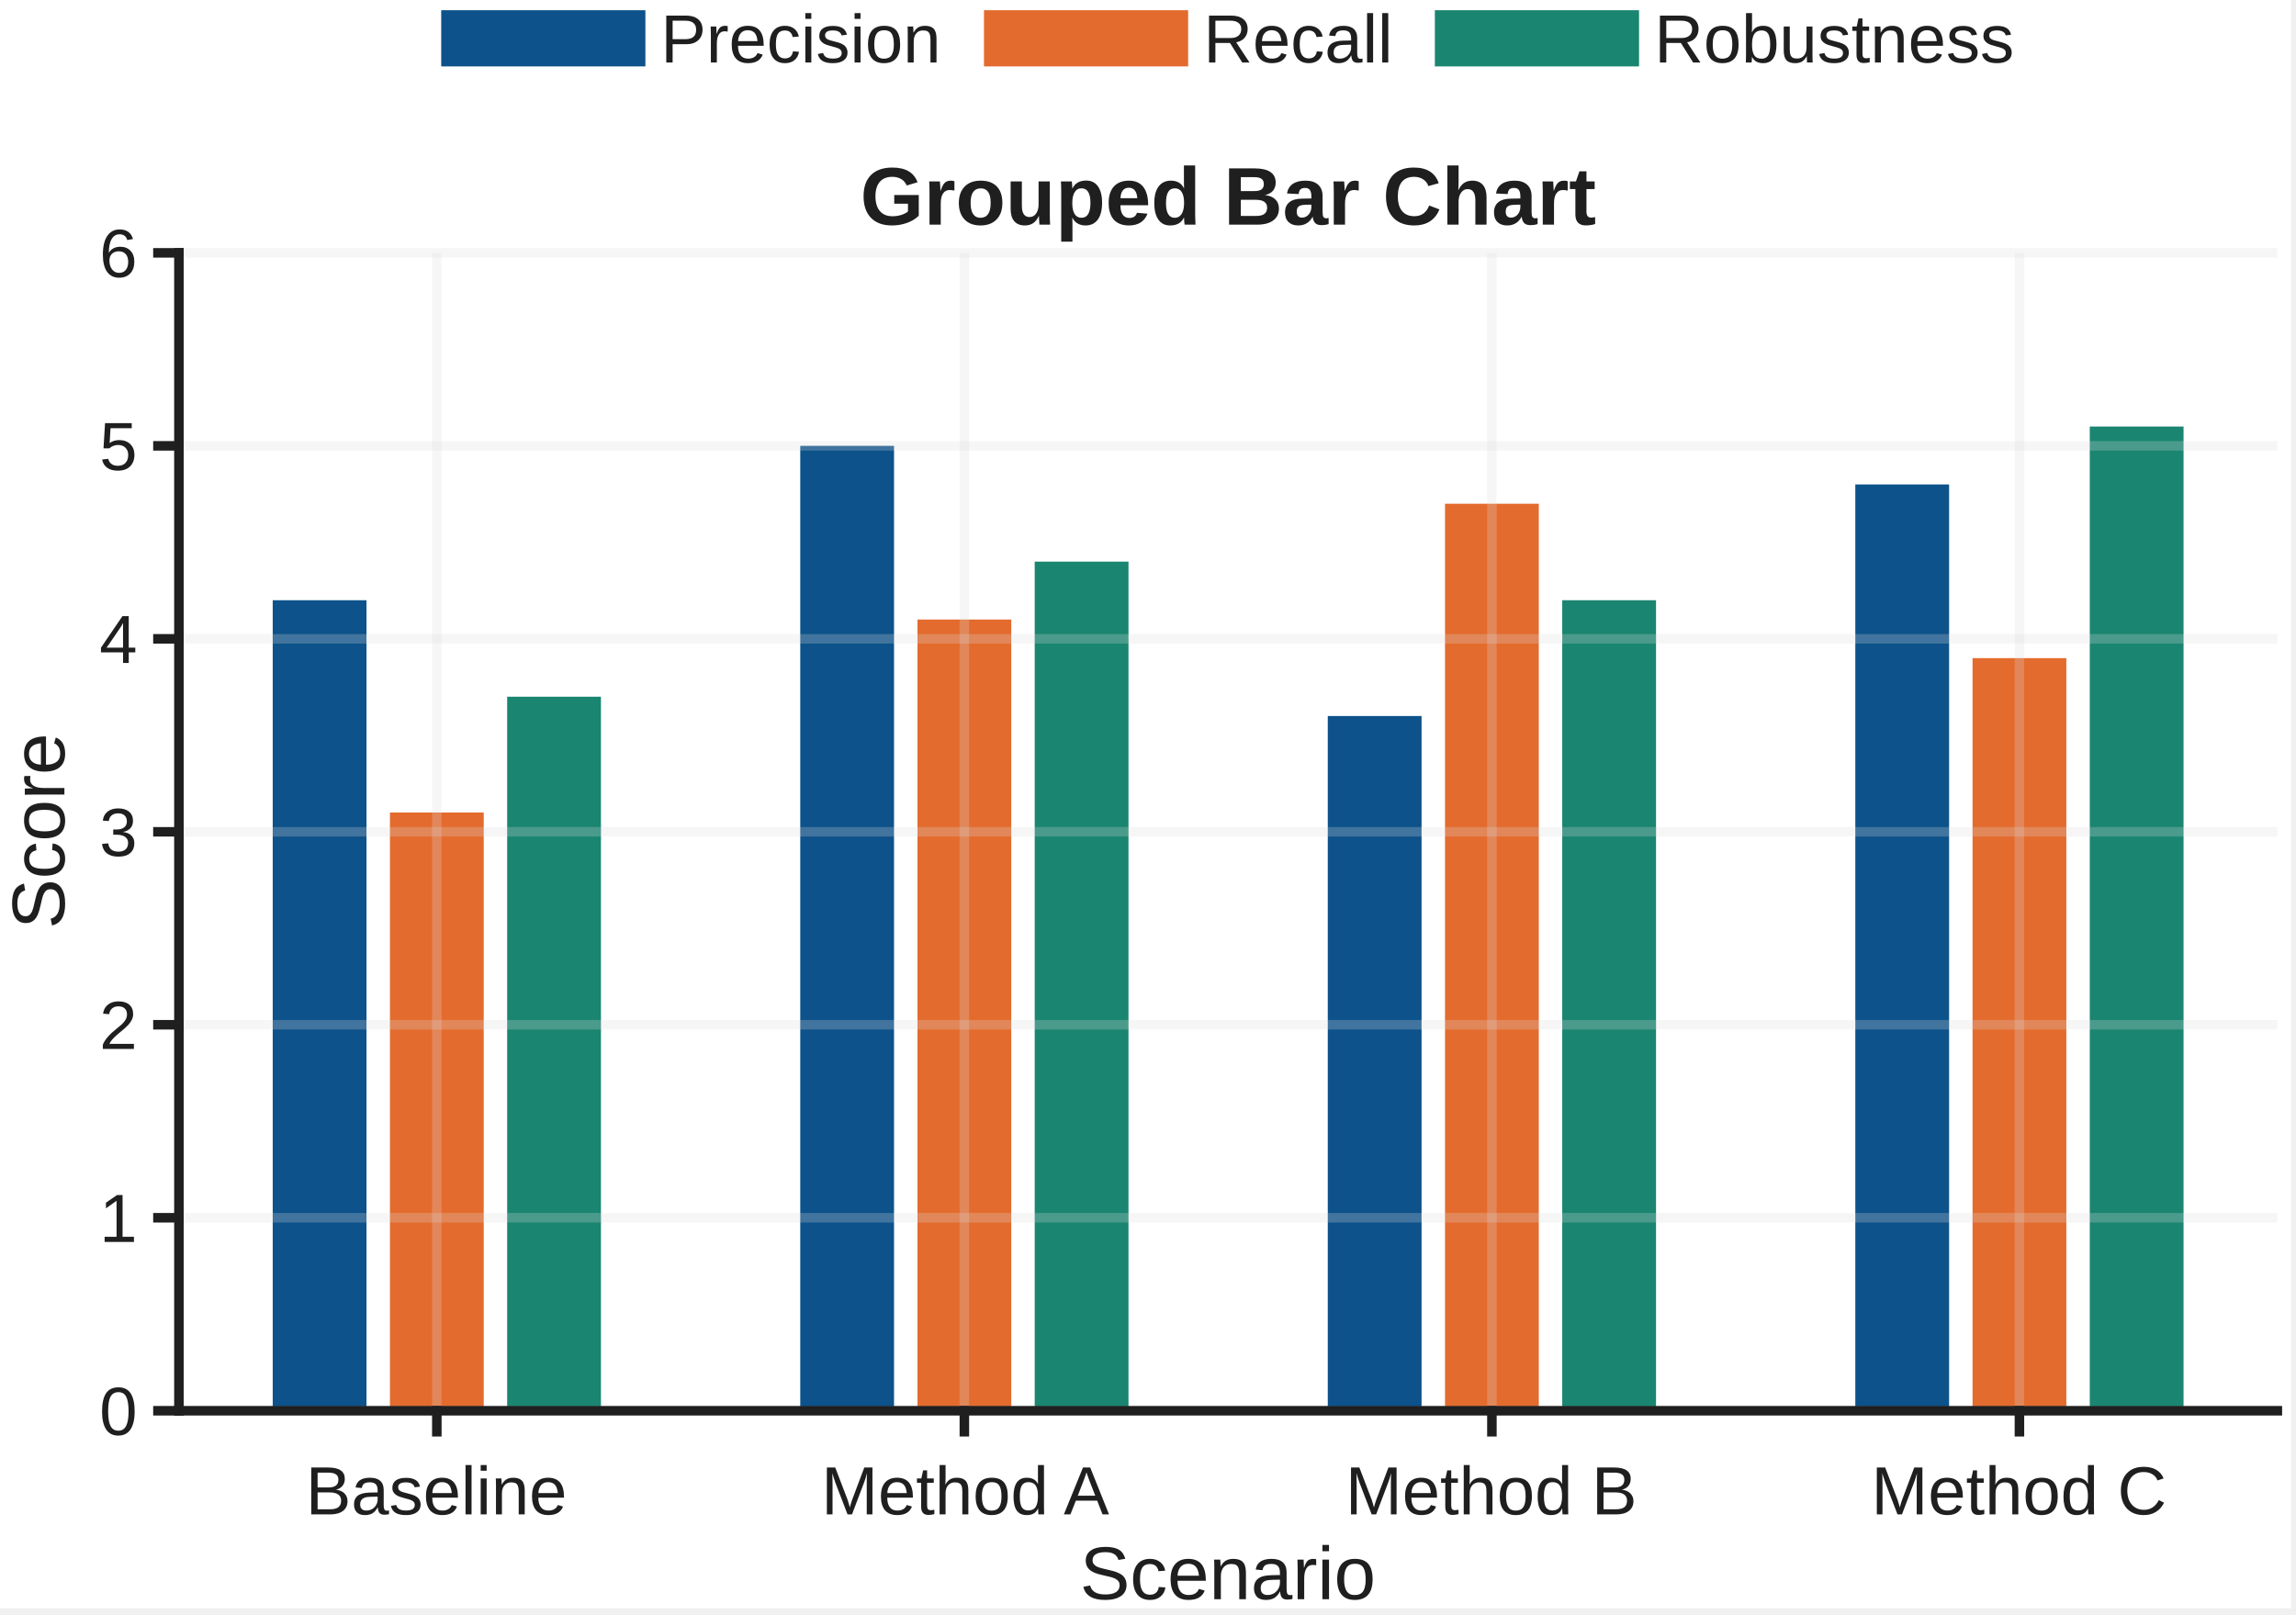
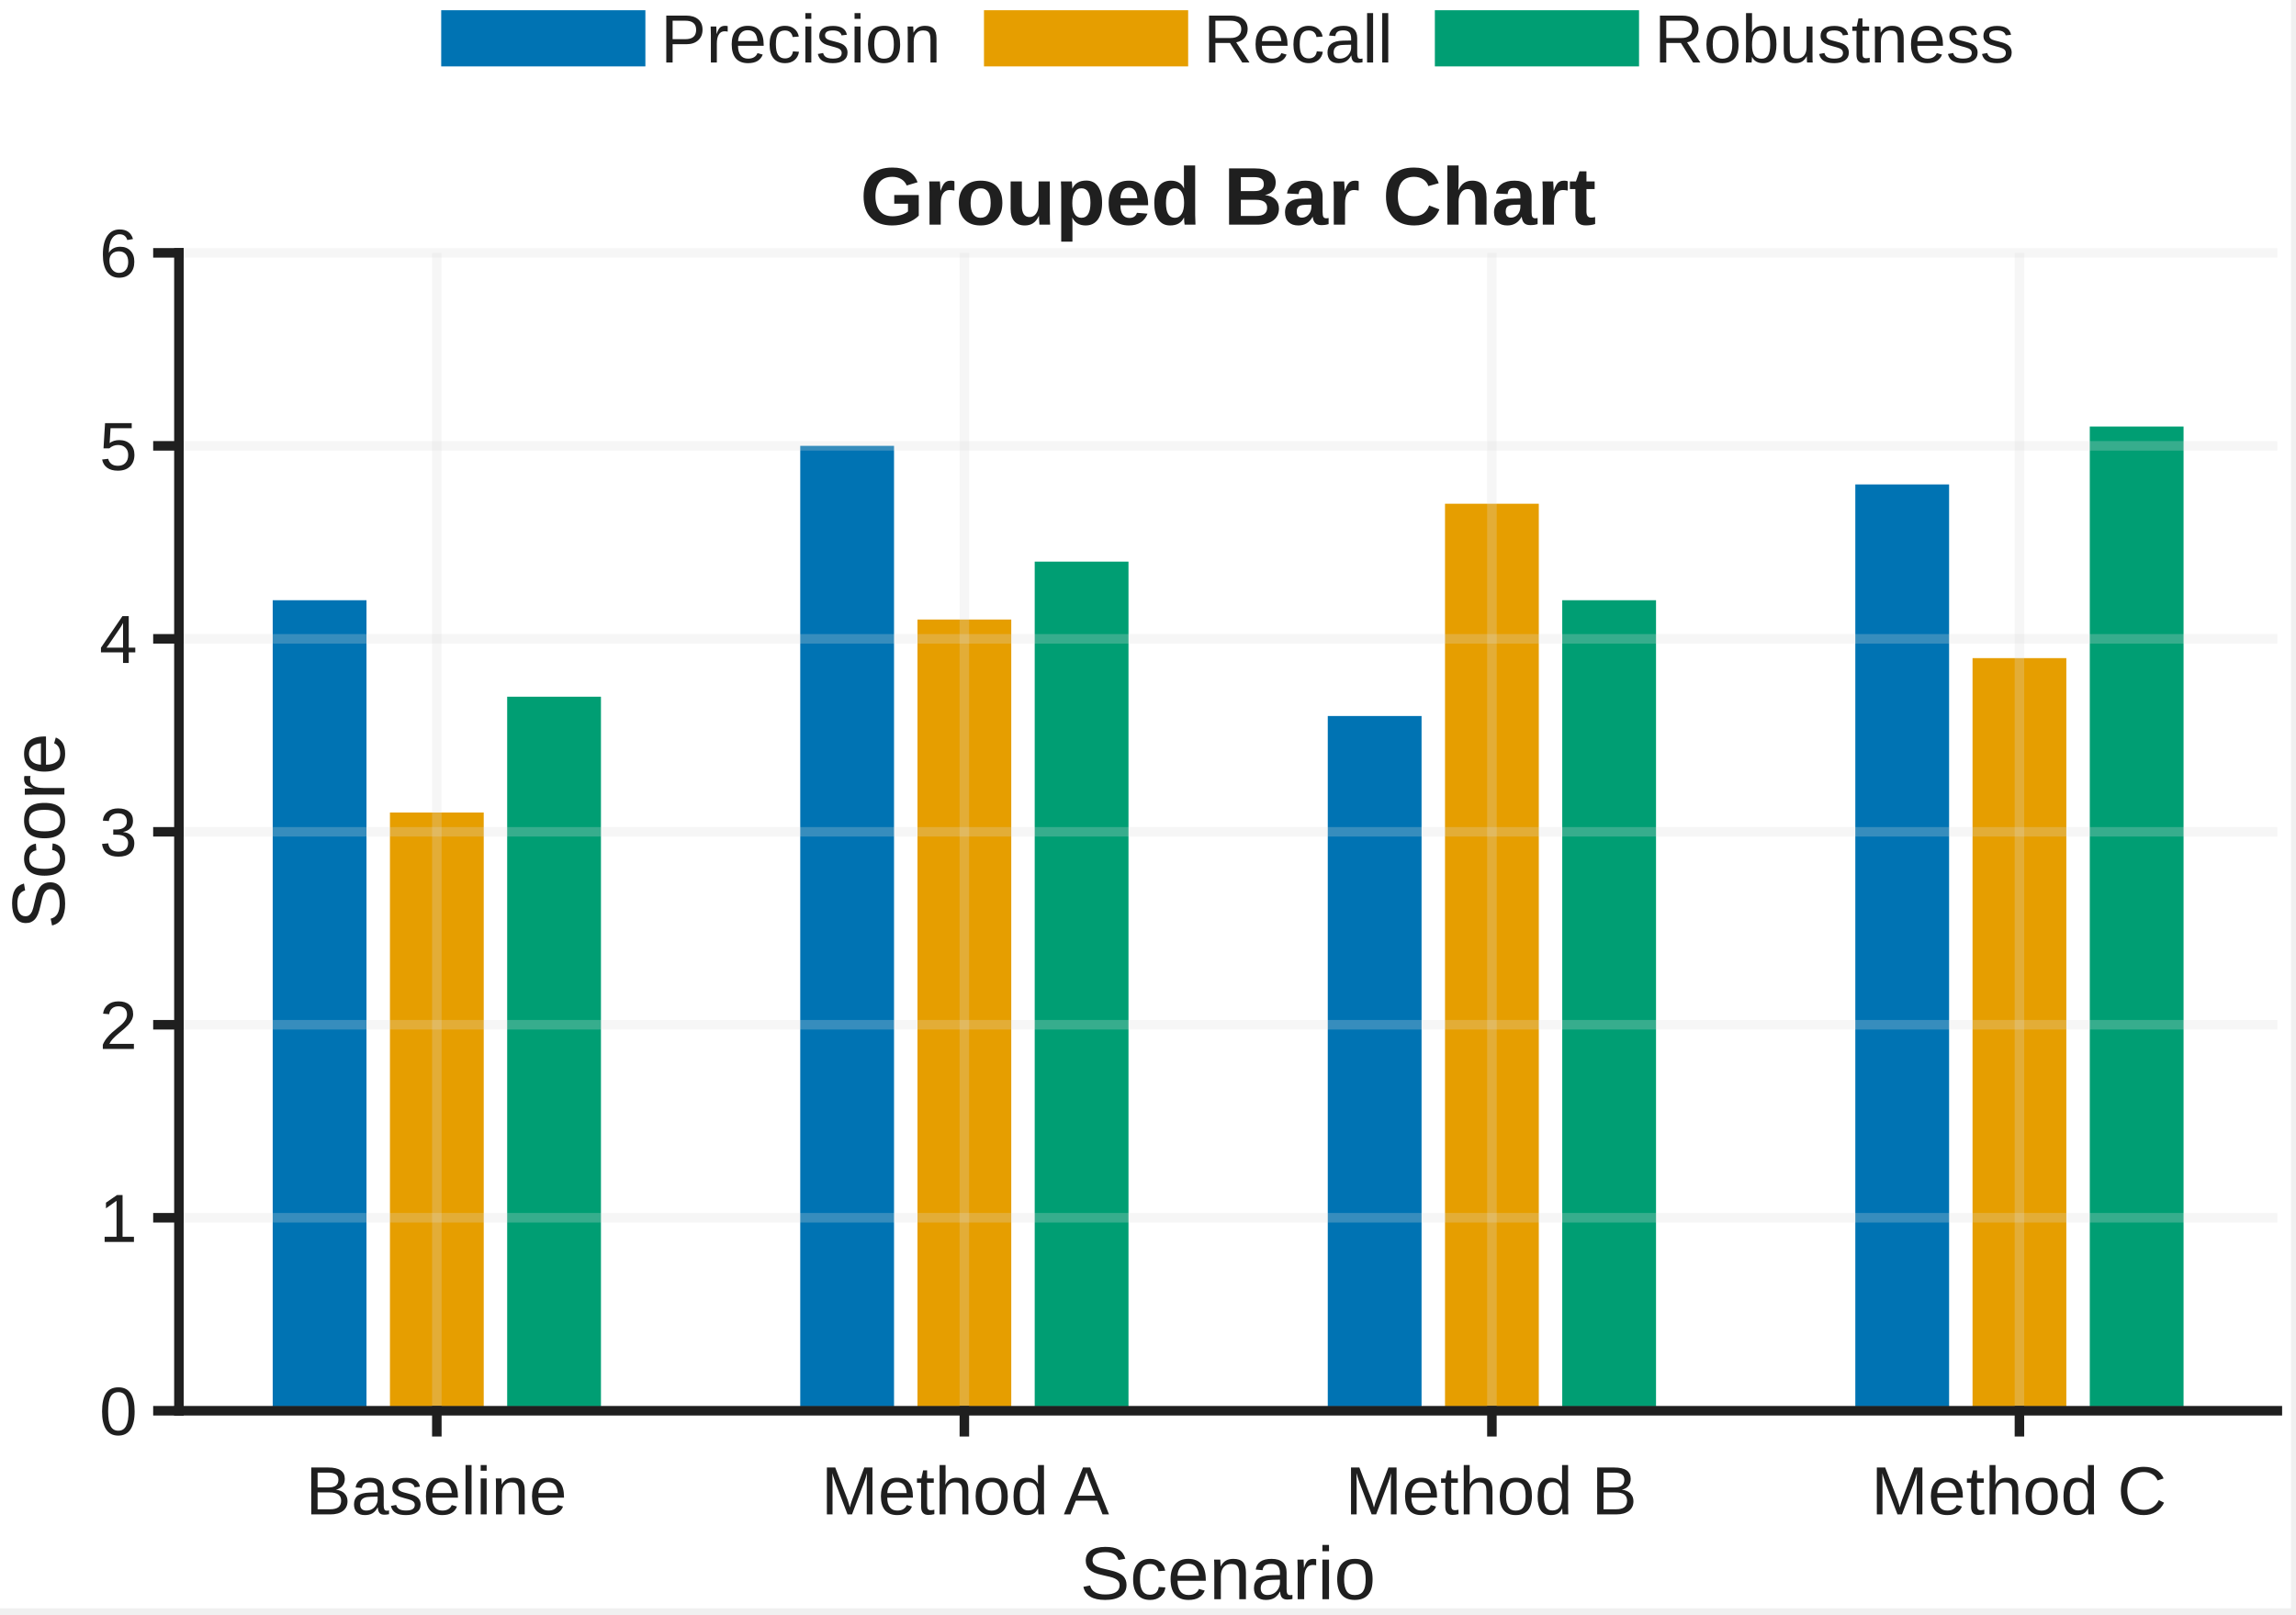
<svg xmlns="http://www.w3.org/2000/svg" width="118.886mm" height="83.608mm" viewBox="0 0 337 237" version="1.2" baseProfile="tiny">
  <defs>
</defs>
  <g fill="none" stroke="black" stroke-width="1" fill-rule="evenodd" stroke-linecap="square" stroke-linejoin="bevel">
    <g fill="#ffffff" fill-opacity="1" stroke="none" transform="matrix(0.5,0,0,0.5,-25.2382,-17.875)" font-family=".AppleSystemUIFont" font-size="13" font-weight="400" font-style="normal">
      <path vector-effect="none" fill-rule="evenodd" d="M49,34 L723,34 L723,508 L49,508 L49,34" />
    </g>
    <g fill="#ffffff" fill-opacity="1" stroke="none" transform="matrix(5e-05,0,0,5e-05,-25.2382,-17.875)" font-family=".AppleSystemUIFont" font-size="13" font-weight="400" font-style="normal">
      <path vector-effect="none" fill-rule="evenodd" d="M1.03e+06,1.1e+06 L1.03e+06,4.5e+06 L7.19e+06,4.5e+06 L7.19e+06,1.1e+06 L1.03e+06,1.1e+06" />
    </g>
    <g fill="#1f1f1f" fill-opacity="1" stroke="#1f1f1f" stroke-opacity="1" stroke-width="1" stroke-linecap="square" stroke-linejoin="bevel" transform="matrix(0.5,0,0,0.5,126.262,33.125)" font-family="Arial" font-size="24" font-weight="700" font-style="normal">
      <text fill="#1f1f1f" fill-opacity="1" stroke="none" xml:space="preserve" x="0" y="-0.281" font-family="Arial" font-size="24" font-weight="700" font-style="normal">Grouped Bar Chart</text>
    </g>
    <g fill="#1f1f1f" fill-opacity="1" stroke="#1f1f1f" stroke-opacity="1" stroke-width="1" stroke-linecap="butt" stroke-linejoin="round" transform="matrix(0.5,0,0,0.5,-25.2382,-17.875)" font-family="Arial" font-size="24" font-weight="700" font-style="normal">
      <polyline fill="none" vector-effect="none" points="103,450 719,450 " />
    </g>
-     <g fill="#0d528a" fill-opacity="1" stroke="none" transform="matrix(5e-05,0,0,5e-05,-25.2382,-17.875)" font-family="Arial" font-size="24" font-weight="700" font-style="normal">
+     <g fill="#0073b3" fill-opacity="1" stroke="none" transform="matrix(5e-05,0,0,5e-05,-25.2382,-17.875)" font-family="Arial" font-size="24" font-weight="700" font-style="normal">
      <path vector-effect="none" fill-rule="evenodd" d="M1.30531e+06,2.12e+06 L1.30531e+06,4.5e+06 L1.58061e+06,4.5e+06 L1.58061e+06,2.12e+06 L1.30531e+06,2.12e+06" />
    </g>
-     <g fill="#0d528a" fill-opacity="1" stroke="none" transform="matrix(5e-05,0,0,5e-05,-25.2382,-17.875)" font-family="Arial" font-size="24" font-weight="700" font-style="normal">
+     <g fill="#0073b3" fill-opacity="1" stroke="none" transform="matrix(5e-05,0,0,5e-05,-25.2382,-17.875)" font-family="Arial" font-size="24" font-weight="700" font-style="normal">
      <path vector-effect="none" fill-rule="evenodd" d="M2.85391e+06,1.66667e+06 L2.85391e+06,4.5e+06 L3.12922e+06,4.5e+06 L3.12922e+06,1.66667e+06 L2.85391e+06,1.66667e+06" />
    </g>
-     <g fill="#0d528a" fill-opacity="1" stroke="none" transform="matrix(5e-05,0,0,5e-05,-25.2382,-17.875)" font-family="Arial" font-size="24" font-weight="700" font-style="normal">
+     <g fill="#0073b3" fill-opacity="1" stroke="none" transform="matrix(5e-05,0,0,5e-05,-25.2382,-17.875)" font-family="Arial" font-size="24" font-weight="700" font-style="normal">
      <path vector-effect="none" fill-rule="evenodd" d="M4.40251e+06,2.46e+06 L4.40251e+06,4.5e+06 L4.67782e+06,4.5e+06 L4.67782e+06,2.46e+06 L4.40251e+06,2.46e+06" />
    </g>
-     <g fill="#0d528a" fill-opacity="1" stroke="none" transform="matrix(5e-05,0,0,5e-05,-25.2382,-17.875)" font-family="Arial" font-size="24" font-weight="700" font-style="normal">
+     <g fill="#0073b3" fill-opacity="1" stroke="none" transform="matrix(5e-05,0,0,5e-05,-25.2382,-17.875)" font-family="Arial" font-size="24" font-weight="700" font-style="normal">
      <path vector-effect="none" fill-rule="evenodd" d="M5.95112e+06,1.78e+06 L5.95112e+06,4.5e+06 L6.22642e+06,4.5e+06 L6.22642e+06,1.78e+06 L5.95112e+06,1.78e+06" />
    </g>
-     <g fill="#e36b2e" fill-opacity="1" stroke="none" transform="matrix(5e-05,0,0,5e-05,-25.2382,-17.875)" font-family="Arial" font-size="24" font-weight="700" font-style="normal">
+     <g fill="#e69e00" fill-opacity="1" stroke="none" transform="matrix(5e-05,0,0,5e-05,-25.2382,-17.875)" font-family="Arial" font-size="24" font-weight="700" font-style="normal">
      <path vector-effect="none" fill-rule="evenodd" d="M1.64944e+06,2.74333e+06 L1.64944e+06,4.5e+06 L1.92475e+06,4.5e+06 L1.92475e+06,2.74333e+06 L1.64944e+06,2.74333e+06" />
    </g>
-     <g fill="#e36b2e" fill-opacity="1" stroke="none" transform="matrix(5e-05,0,0,5e-05,-25.2382,-17.875)" font-family="Arial" font-size="24" font-weight="700" font-style="normal">
+     <g fill="#e69e00" fill-opacity="1" stroke="none" transform="matrix(5e-05,0,0,5e-05,-25.2382,-17.875)" font-family="Arial" font-size="24" font-weight="700" font-style="normal">
      <path vector-effect="none" fill-rule="evenodd" d="M3.19804e+06,2.17667e+06 L3.19804e+06,4.5e+06 L3.47335e+06,4.5e+06 L3.47335e+06,2.17667e+06 L3.19804e+06,2.17667e+06" />
    </g>
-     <g fill="#e36b2e" fill-opacity="1" stroke="none" transform="matrix(5e-05,0,0,5e-05,-25.2382,-17.875)" font-family="Arial" font-size="24" font-weight="700" font-style="normal">
+     <g fill="#e69e00" fill-opacity="1" stroke="none" transform="matrix(5e-05,0,0,5e-05,-25.2382,-17.875)" font-family="Arial" font-size="24" font-weight="700" font-style="normal">
      <path vector-effect="none" fill-rule="evenodd" d="M4.74665e+06,1.83667e+06 L4.74665e+06,4.5e+06 L5.02196e+06,4.5e+06 L5.02196e+06,1.83667e+06 L4.74665e+06,1.83667e+06" />
    </g>
-     <g fill="#e36b2e" fill-opacity="1" stroke="none" transform="matrix(5e-05,0,0,5e-05,-25.2382,-17.875)" font-family="Arial" font-size="24" font-weight="700" font-style="normal">
+     <g fill="#e69e00" fill-opacity="1" stroke="none" transform="matrix(5e-05,0,0,5e-05,-25.2382,-17.875)" font-family="Arial" font-size="24" font-weight="700" font-style="normal">
      <path vector-effect="none" fill-rule="evenodd" d="M6.29525e+06,2.29e+06 L6.29525e+06,4.5e+06 L6.57056e+06,4.5e+06 L6.57056e+06,2.29e+06 L6.29525e+06,2.29e+06" />
    </g>
-     <g fill="#1a8570" fill-opacity="1" stroke="none" transform="matrix(5e-05,0,0,5e-05,-25.2382,-17.875)" font-family="Arial" font-size="24" font-weight="700" font-style="normal">
+     <g fill="#009e73" fill-opacity="1" stroke="none" transform="matrix(5e-05,0,0,5e-05,-25.2382,-17.875)" font-family="Arial" font-size="24" font-weight="700" font-style="normal">
      <path vector-effect="none" fill-rule="evenodd" d="M1.99358e+06,2.40333e+06 L1.99358e+06,4.5e+06 L2.26888e+06,4.5e+06 L2.26888e+06,2.40333e+06 L1.99358e+06,2.40333e+06" />
    </g>
-     <g fill="#1a8570" fill-opacity="1" stroke="none" transform="matrix(5e-05,0,0,5e-05,-25.2382,-17.875)" font-family="Arial" font-size="24" font-weight="700" font-style="normal">
+     <g fill="#009e73" fill-opacity="1" stroke="none" transform="matrix(5e-05,0,0,5e-05,-25.2382,-17.875)" font-family="Arial" font-size="24" font-weight="700" font-style="normal">
      <path vector-effect="none" fill-rule="evenodd" d="M3.54218e+06,2.00667e+06 L3.54218e+06,4.5e+06 L3.81749e+06,4.5e+06 L3.81749e+06,2.00667e+06 L3.54218e+06,2.00667e+06" />
    </g>
-     <g fill="#1a8570" fill-opacity="1" stroke="none" transform="matrix(5e-05,0,0,5e-05,-25.2382,-17.875)" font-family="Arial" font-size="24" font-weight="700" font-style="normal">
+     <g fill="#009e73" fill-opacity="1" stroke="none" transform="matrix(5e-05,0,0,5e-05,-25.2382,-17.875)" font-family="Arial" font-size="24" font-weight="700" font-style="normal">
      <path vector-effect="none" fill-rule="evenodd" d="M5.09078e+06,2.12e+06 L5.09078e+06,4.5e+06 L5.36609e+06,4.5e+06 L5.36609e+06,2.12e+06 L5.09078e+06,2.12e+06" />
    </g>
-     <g fill="#1a8570" fill-opacity="1" stroke="none" transform="matrix(5e-05,0,0,5e-05,-25.2382,-17.875)" font-family="Arial" font-size="24" font-weight="700" font-style="normal">
+     <g fill="#009e73" fill-opacity="1" stroke="none" transform="matrix(5e-05,0,0,5e-05,-25.2382,-17.875)" font-family="Arial" font-size="24" font-weight="700" font-style="normal">
      <path vector-effect="none" fill-rule="evenodd" d="M6.63939e+06,1.61e+06 L6.63939e+06,4.5e+06 L6.91469e+06,4.5e+06 L6.91469e+06,1.61e+06 L6.63939e+06,1.61e+06" />
    </g>
    <g fill="#dbdbdb" fill-opacity="0.251" stroke="#dbdbdb" stroke-opacity="0.251" stroke-width="2.8" stroke-linecap="butt" stroke-linejoin="round" transform="matrix(0.5,0,0,0.5,-25.2382,-17.875)" font-family="Arial" font-size="24" font-weight="700" font-style="normal">
      <polyline fill="none" vector-effect="none" points="178.71,110 178.71,450 " />
      <polyline fill="none" vector-effect="none" points="333.57,110 333.57,450 " />
      <polyline fill="none" vector-effect="none" points="488.43,110 488.43,450 " />
      <polyline fill="none" vector-effect="none" points="643.291,110 643.291,450 " />
      <polyline fill="none" vector-effect="none" points="103,450 719,450 " />
      <polyline fill="none" vector-effect="none" points="103,393.333 719,393.333 " />
      <polyline fill="none" vector-effect="none" points="103,336.667 719,336.667 " />
      <polyline fill="none" vector-effect="none" points="103,280 719,280 " />
      <polyline fill="none" vector-effect="none" points="103,223.333 719,223.333 " />
      <polyline fill="none" vector-effect="none" points="103,166.667 719,166.667 " />
      <polyline fill="none" vector-effect="none" points="103,110 719,110 " />
    </g>
    <g fill="#1f1f1f" fill-opacity="1" stroke="#1f1f1f" stroke-opacity="1" stroke-width="1" stroke-linecap="square" stroke-linejoin="bevel" transform="matrix(0.5,0,0,0.5,158.512,234.841)" font-family="Arial" font-size="22" font-weight="400" font-style="normal">
      <text fill="#1f1f1f" fill-opacity="1" stroke="none" xml:space="preserve" x="0" y="-0.094" font-family="Arial" font-size="22" font-weight="400" font-style="normal">Scenario</text>
    </g>
    <g fill="#1f1f1f" fill-opacity="1" stroke="#1f1f1f" stroke-opacity="1" stroke-width="2.8" stroke-linecap="square" stroke-linejoin="round" transform="matrix(0.5,0,0,0.5,-25.2382,-17.875)" font-family="Arial" font-size="22" font-weight="400" font-style="normal">
      <polyline fill="none" vector-effect="none" points="103,450 719,450 " />
      <polyline fill="none" vector-effect="none" points="178.71,456.16 178.71,450 " />
      <polyline fill="none" vector-effect="none" points="333.57,456.16 333.57,450 " />
      <polyline fill="none" vector-effect="none" points="488.43,456.16 488.43,450 " />
      <polyline fill="none" vector-effect="none" points="643.291,456.16 643.291,450 " />
    </g>
    <g fill="#1f1f1f" fill-opacity="1" stroke="#1f1f1f" stroke-opacity="1" stroke-width="1" stroke-linecap="square" stroke-linejoin="bevel" transform="matrix(0.5,0,0,0.5,44.8666,222.296)" font-family="Arial" font-size="20" font-weight="400" font-style="normal">
      <text fill="#1f1f1f" fill-opacity="1" stroke="none" xml:space="preserve" x="0" y="0.094" font-family="Arial" font-size="20" font-weight="400" font-style="normal">Baseline</text>
    </g>
    <g fill="#1f1f1f" fill-opacity="1" stroke="#1f1f1f" stroke-opacity="1" stroke-width="1" stroke-linecap="square" stroke-linejoin="bevel" transform="matrix(0.5,0,0,0.5,120.547,222.296)" font-family="Arial" font-size="20" font-weight="400" font-style="normal">
      <text fill="#1f1f1f" fill-opacity="1" stroke="none" xml:space="preserve" x="0" y="0.094" font-family="Arial" font-size="20" font-weight="400" font-style="normal">Method A</text>
    </g>
    <g fill="#1f1f1f" fill-opacity="1" stroke="#1f1f1f" stroke-opacity="1" stroke-width="1" stroke-linecap="square" stroke-linejoin="bevel" transform="matrix(0.5,0,0,0.5,197.477,222.296)" font-family="Arial" font-size="20" font-weight="400" font-style="normal">
      <text fill="#1f1f1f" fill-opacity="1" stroke="none" xml:space="preserve" x="0" y="0.094" font-family="Arial" font-size="20" font-weight="400" font-style="normal">Method B</text>
    </g>
    <g fill="#1f1f1f" fill-opacity="1" stroke="#1f1f1f" stroke-opacity="1" stroke-width="1" stroke-linecap="square" stroke-linejoin="bevel" transform="matrix(0.5,0,0,0.5,274.657,222.296)" font-family="Arial" font-size="20" font-weight="400" font-style="normal">
      <text fill="#1f1f1f" fill-opacity="1" stroke="none" xml:space="preserve" x="0" y="0.094" font-family="Arial" font-size="20" font-weight="400" font-style="normal">Method C</text>
    </g>
    <g fill="#1f1f1f" fill-opacity="1" stroke="#1f1f1f" stroke-opacity="1" stroke-width="1" stroke-linecap="square" stroke-linejoin="bevel" transform="matrix(0,-0.5,0.5,0,9.5,136.375)" font-family="Arial" font-size="22" font-weight="400" font-style="normal">
      <text fill="#1f1f1f" fill-opacity="1" stroke="none" xml:space="preserve" x="0" y="-0.094" font-family="Arial" font-size="22" font-weight="400" font-style="normal">Score</text>
    </g>
    <g fill="#1f1f1f" fill-opacity="1" stroke="#1f1f1f" stroke-opacity="1" stroke-width="2.8" stroke-linecap="square" stroke-linejoin="round" transform="matrix(0.5,0,0,0.5,-25.2382,-17.875)" font-family="Arial" font-size="22" font-weight="400" font-style="normal">
      <polyline fill="none" vector-effect="none" points="103,450 103,110 " />
      <polyline fill="none" vector-effect="none" points="96.84,450 103,450 " />
      <polyline fill="none" vector-effect="none" points="96.84,393.333 103,393.333 " />
      <polyline fill="none" vector-effect="none" points="96.84,336.667 103,336.667 " />
      <polyline fill="none" vector-effect="none" points="96.84,280 103,280 " />
      <polyline fill="none" vector-effect="none" points="96.84,223.333 103,223.333 " />
      <polyline fill="none" vector-effect="none" points="96.84,166.667 103,166.667 " />
      <polyline fill="none" vector-effect="none" points="96.84,110 103,110 " />
    </g>
    <g fill="#1f1f1f" fill-opacity="1" stroke="#1f1f1f" stroke-opacity="1" stroke-width="1" stroke-linecap="square" stroke-linejoin="bevel" transform="matrix(0.5,0,0,0.5,14.5909,210.625)" font-family="Arial" font-size="20" font-weight="400" font-style="normal">
      <text fill="#1f1f1f" fill-opacity="1" stroke="none" xml:space="preserve" x="0" y="0.094" font-family="Arial" font-size="20" font-weight="400" font-style="normal">0</text>
    </g>
    <g fill="#1f1f1f" fill-opacity="1" stroke="#1f1f1f" stroke-opacity="1" stroke-width="1" stroke-linecap="square" stroke-linejoin="bevel" transform="matrix(0.5,0,0,0.5,14.5909,182.292)" font-family="Arial" font-size="20" font-weight="400" font-style="normal">
      <text fill="#1f1f1f" fill-opacity="1" stroke="none" xml:space="preserve" x="0" y="0.094" font-family="Arial" font-size="20" font-weight="400" font-style="normal">1</text>
    </g>
    <g fill="#1f1f1f" fill-opacity="1" stroke="#1f1f1f" stroke-opacity="1" stroke-width="1" stroke-linecap="square" stroke-linejoin="bevel" transform="matrix(0.5,0,0,0.5,14.5909,153.958)" font-family="Arial" font-size="20" font-weight="400" font-style="normal">
      <text fill="#1f1f1f" fill-opacity="1" stroke="none" xml:space="preserve" x="0" y="0.094" font-family="Arial" font-size="20" font-weight="400" font-style="normal">2</text>
    </g>
    <g fill="#1f1f1f" fill-opacity="1" stroke="#1f1f1f" stroke-opacity="1" stroke-width="1" stroke-linecap="square" stroke-linejoin="bevel" transform="matrix(0.5,0,0,0.5,14.5909,125.625)" font-family="Arial" font-size="20" font-weight="400" font-style="normal">
      <text fill="#1f1f1f" fill-opacity="1" stroke="none" xml:space="preserve" x="0" y="0.094" font-family="Arial" font-size="20" font-weight="400" font-style="normal">3</text>
    </g>
    <g fill="#1f1f1f" fill-opacity="1" stroke="#1f1f1f" stroke-opacity="1" stroke-width="1" stroke-linecap="square" stroke-linejoin="bevel" transform="matrix(0.5,0,0,0.5,14.5909,97.2917)" font-family="Arial" font-size="20" font-weight="400" font-style="normal">
      <text fill="#1f1f1f" fill-opacity="1" stroke="none" xml:space="preserve" x="0" y="0.094" font-family="Arial" font-size="20" font-weight="400" font-style="normal">4</text>
    </g>
    <g fill="#1f1f1f" fill-opacity="1" stroke="#1f1f1f" stroke-opacity="1" stroke-width="1" stroke-linecap="square" stroke-linejoin="bevel" transform="matrix(0.5,0,0,0.5,14.5909,68.9583)" font-family="Arial" font-size="20" font-weight="400" font-style="normal">
      <text fill="#1f1f1f" fill-opacity="1" stroke="none" xml:space="preserve" x="0" y="0.094" font-family="Arial" font-size="20" font-weight="400" font-style="normal">5</text>
    </g>
    <g fill="#1f1f1f" fill-opacity="1" stroke="#1f1f1f" stroke-opacity="1" stroke-width="1" stroke-linecap="square" stroke-linejoin="bevel" transform="matrix(0.5,0,0,0.5,14.5909,40.625)" font-family="Arial" font-size="20" font-weight="400" font-style="normal">
      <text fill="#1f1f1f" fill-opacity="1" stroke="none" xml:space="preserve" x="0" y="0.094" font-family="Arial" font-size="20" font-weight="400" font-style="normal">6</text>
    </g>
-     <g fill="#0d528a" fill-opacity="1" stroke="none" transform="matrix(5e-05,0,0,5e-05,-25.2382,-17.875)" font-family="Arial" font-size="20" font-weight="400" font-style="normal">
+     <g fill="#0073b3" fill-opacity="1" stroke="none" transform="matrix(5e-05,0,0,5e-05,-25.2382,-17.875)" font-family="Arial" font-size="20" font-weight="400" font-style="normal">
      <path vector-effect="none" fill-rule="evenodd" d="M1.79994e+06,387500 L1.79994e+06,552500 L2.3993e+06,552500 L2.3993e+06,387500 L1.79994e+06,387500" />
    </g>
-     <g fill="#e36b2e" fill-opacity="1" stroke="none" transform="matrix(5e-05,0,0,5e-05,-25.2382,-17.875)" font-family="Arial" font-size="20" font-weight="400" font-style="normal">
+     <g fill="#e69e00" fill-opacity="1" stroke="none" transform="matrix(5e-05,0,0,5e-05,-25.2382,-17.875)" font-family="Arial" font-size="20" font-weight="400" font-style="normal">
      <path vector-effect="none" fill-rule="evenodd" d="M3.39326e+06,387500 L3.39326e+06,552500 L3.99262e+06,552500 L3.99262e+06,387500 L3.39326e+06,387500" />
    </g>
-     <g fill="#1a8570" fill-opacity="1" stroke="none" transform="matrix(5e-05,0,0,5e-05,-25.2382,-17.875)" font-family="Arial" font-size="20" font-weight="400" font-style="normal">
+     <g fill="#009e73" fill-opacity="1" stroke="none" transform="matrix(5e-05,0,0,5e-05,-25.2382,-17.875)" font-family="Arial" font-size="20" font-weight="400" font-style="normal">
      <path vector-effect="none" fill-rule="evenodd" d="M4.71686e+06,387500 L4.71686e+06,552500 L5.31623e+06,552500 L5.31623e+06,387500 L4.71686e+06,387500" />
    </g>
    <g fill="#1f1f1f" fill-opacity="1" stroke="#1f1f1f" stroke-opacity="1" stroke-width="1" stroke-linecap="square" stroke-linejoin="bevel" transform="matrix(0.5,0,0,0.5,96.9747,9.125)" font-family="Arial" font-size="20" font-weight="400" font-style="normal">
      <text fill="#1f1f1f" fill-opacity="1" stroke="none" xml:space="preserve" x="0" y="0.094" font-family="Arial" font-size="20" font-weight="400" font-style="normal">Precision</text>
    </g>
    <g fill="#1f1f1f" fill-opacity="1" stroke="#1f1f1f" stroke-opacity="1" stroke-width="1" stroke-linecap="square" stroke-linejoin="bevel" transform="matrix(0.5,0,0,0.5,176.641,9.125)" font-family="Arial" font-size="20" font-weight="400" font-style="normal">
      <text fill="#1f1f1f" fill-opacity="1" stroke="none" xml:space="preserve" x="0" y="0.094" font-family="Arial" font-size="20" font-weight="400" font-style="normal">Recall</text>
    </g>
    <g fill="#1f1f1f" fill-opacity="1" stroke="#1f1f1f" stroke-opacity="1" stroke-width="1" stroke-linecap="square" stroke-linejoin="bevel" transform="matrix(0.5,0,0,0.5,242.821,9.125)" font-family="Arial" font-size="20" font-weight="400" font-style="normal">
      <text fill="#1f1f1f" fill-opacity="1" stroke="none" xml:space="preserve" x="0" y="0.094" font-family="Arial" font-size="20" font-weight="400" font-style="normal">Robustness</text>
    </g>
  </g>
</svg>
